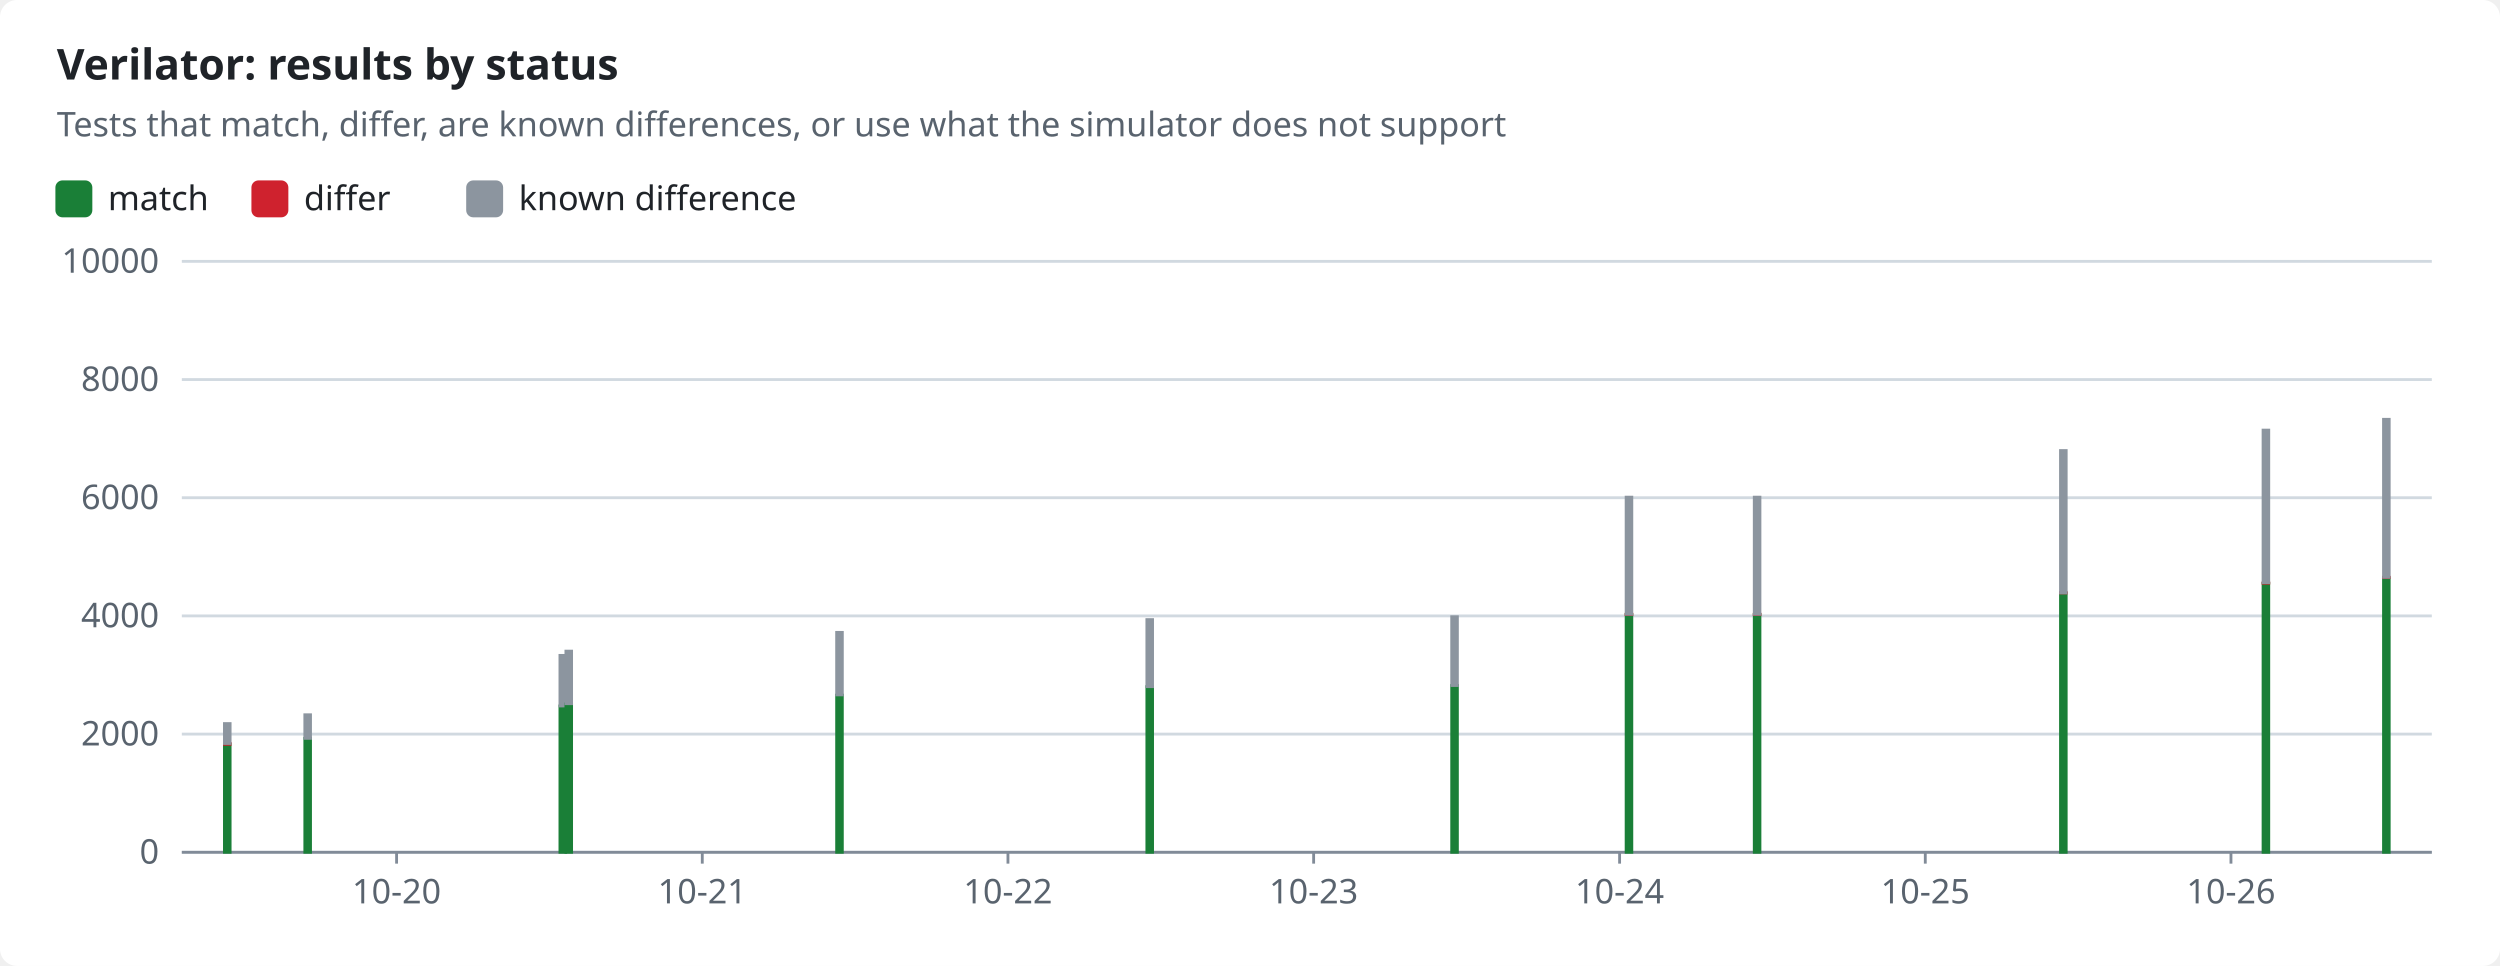
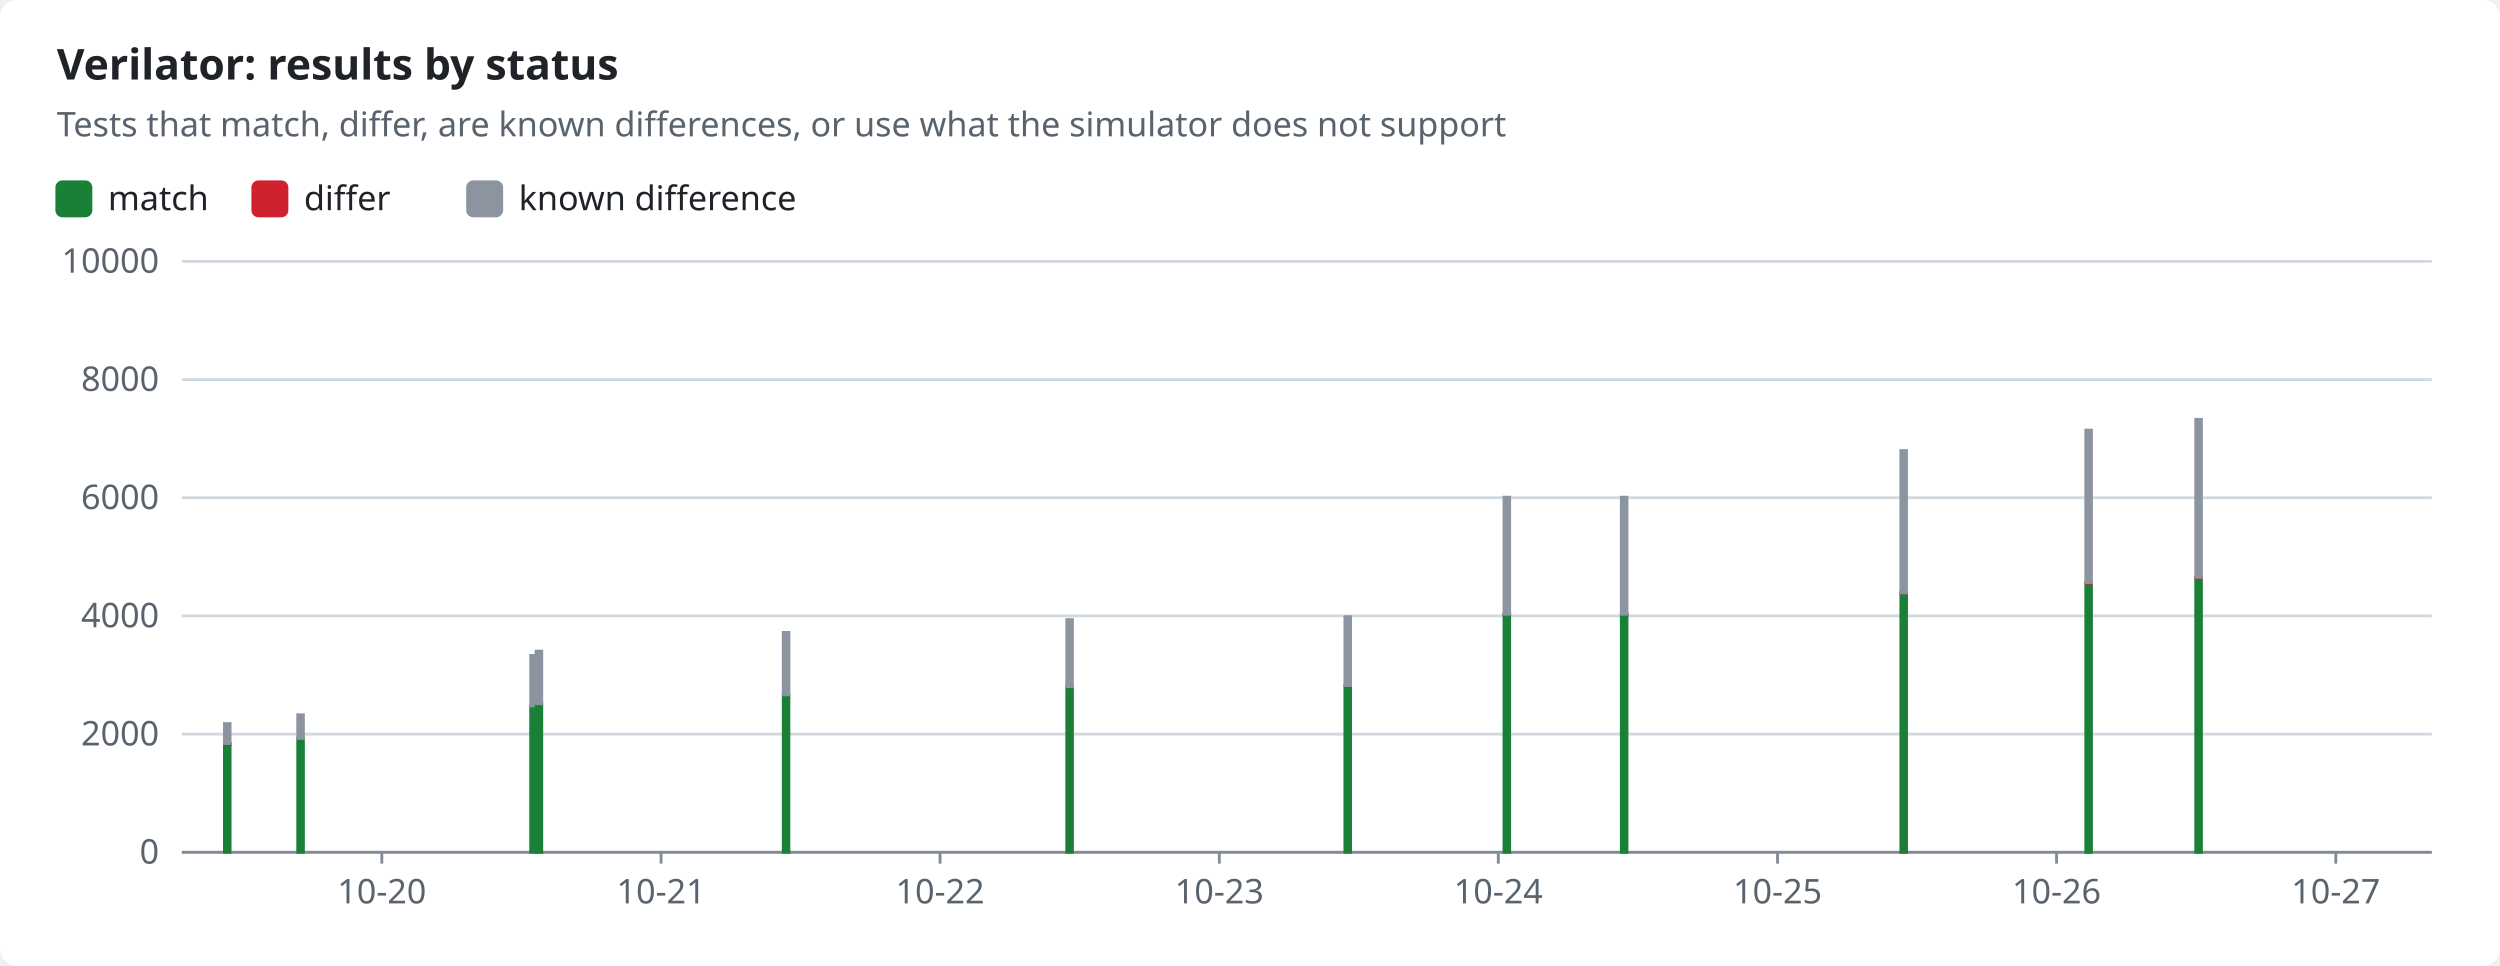
<svg xmlns="http://www.w3.org/2000/svg" width="880" height="340" viewBox="0 0 880 340" role="img">
  <style>text{font-family:-apple-system,BlinkMacSystemFont,"Segoe UI","Noto Sans",Helvetica,Arial,sans-serif;font-size:12px;fill:#1f2328;stroke:none}.bg{fill:#ffffff}.muted{fill:#59636e}.title{font-size:15px;font-weight:600}.grid{stroke:#d1d9e0;stroke-width:1}.axis{stroke:#818b98;stroke-width:1}.line{fill:none;stroke-width:2}.dashed{stroke-dasharray:5 4}.c-pass{stroke:#1a7f37;fill:#1a7f37}.c-fail{stroke:#cf222e;fill:#cf222e}.c-known{stroke:#8c959f;fill:#8c959f}.c-unsupported{stroke:#bf8700;fill:#bf8700}.line{fill:none}.mk{fill:none;stroke-width:1.6}@media (prefers-color-scheme:dark){text{fill:#f0f6fc}.bg{fill:#0d1117}.muted{fill:#9198a1}.grid{stroke:#3d444d}.axis{stroke:#656c76}.c-pass{stroke:#3fb950;fill:#3fb950}.c-fail{stroke:#f85149;fill:#f85149}.c-known{stroke:#6e7681;fill:#6e7681}.c-unsupported{stroke:#d29922;fill:#d29922}.line{fill:none}.mk{fill:none;stroke-width:1.6}}</style>
  <rect class="bg" width="880" height="340" rx="6" />
  <text x="20.0" y="28.0" class="title" text-anchor="start">Verilator: results by status</text>
  <text x="20.0" y="48.0" class="muted" text-anchor="start">Tests that match, differ, are known differences, or use what the simulator does not support</text>
  <rect class="c-pass" x="20" y="64" width="12" height="12" rx="2" />
  <text x="38.0" y="74.0" text-anchor="start">match</text>
  <rect class="c-fail" x="89.0" y="64" width="12" height="12" rx="2" />
  <text x="107.0" y="74.0" text-anchor="start">differ</text>
  <rect class="c-known" x="164.6" y="64" width="12" height="12" rx="2" />
  <text x="182.6" y="74.0" text-anchor="start">known difference</text>
  <line class="grid" x1="64" x2="856" y1="300.0" y2="300.0" />
  <text x="56.0" y="304.0" class="muted" text-anchor="end">0</text>
  <line class="grid" x1="64" x2="856" y1="258.4" y2="258.4" />
  <text x="56.0" y="262.4" class="muted" text-anchor="end">2000</text>
  <line class="grid" x1="64" x2="856" y1="216.8" y2="216.8" />
  <text x="56.0" y="220.8" class="muted" text-anchor="end">4000</text>
  <line class="grid" x1="64" x2="856" y1="175.2" y2="175.2" />
  <text x="56.0" y="179.2" class="muted" text-anchor="end">6000</text>
  <line class="grid" x1="64" x2="856" y1="133.6" y2="133.6" />
  <text x="56.0" y="137.6" class="muted" text-anchor="end">8000</text>
  <line class="grid" x1="64" x2="856" y1="92.0" y2="92.0" />
  <text x="56.0" y="96.0" class="muted" text-anchor="end">10000</text>
  <line class="axis" x1="64" x2="856" y1="300" y2="300" />
-   <line class="axis" x1="139.6" x2="139.6" y1="300" y2="304" />
-   <text x="139.6" y="318.0" class="muted" text-anchor="middle">10-20</text>
-   <line class="axis" x1="247.2" x2="247.2" y1="300" y2="304" />
-   <text x="247.2" y="318.0" class="muted" text-anchor="middle">10-21</text>
-   <line class="axis" x1="354.8" x2="354.8" y1="300" y2="304" />
-   <text x="354.8" y="318.0" class="muted" text-anchor="middle">10-22</text>
-   <line class="axis" x1="462.4" x2="462.4" y1="300" y2="304" />
-   <text x="462.4" y="318.0" class="muted" text-anchor="middle">10-23</text>
-   <line class="axis" x1="570.1" x2="570.1" y1="300" y2="304" />
-   <text x="570.1" y="318.0" class="muted" text-anchor="middle">10-24</text>
-   <line class="axis" x1="677.7" x2="677.7" y1="300" y2="304" />
-   <text x="677.7" y="318.0" class="muted" text-anchor="middle">10-25</text>
-   <line class="axis" x1="785.3" x2="785.3" y1="300" y2="304" />
-   <text x="785.3" y="318.0" class="muted" text-anchor="middle">10-26</text>
+   <line class="axis" x1="134.4" x2="134.4" y1="300" y2="304" />
+   <text x="134.4" y="318.0" class="muted" text-anchor="middle">10-20</text>
+   <line class="axis" x1="232.7" x2="232.7" y1="300" y2="304" />
+   <text x="232.7" y="318.0" class="muted" text-anchor="middle">10-21</text>
+   <line class="axis" x1="330.9" x2="330.9" y1="300" y2="304" />
+   <text x="330.9" y="318.0" class="muted" text-anchor="middle">10-22</text>
+   <line class="axis" x1="429.2" x2="429.2" y1="300" y2="304" />
+   <text x="429.2" y="318.0" class="muted" text-anchor="middle">10-23</text>
+   <line class="axis" x1="527.4" x2="527.4" y1="300" y2="304" />
+   <text x="527.4" y="318.0" class="muted" text-anchor="middle">10-24</text>
+   <line class="axis" x1="625.7" x2="625.7" y1="300" y2="304" />
+   <text x="625.7" y="318.0" class="muted" text-anchor="middle">10-25</text>
+   <line class="axis" x1="723.9" x2="723.9" y1="300" y2="304" />
+   <text x="723.9" y="318.0" class="muted" text-anchor="middle">10-26</text>
+   <line class="axis" x1="822.2" x2="822.2" y1="300" y2="304" />
+   <text x="822.2" y="318.0" class="muted" text-anchor="middle">10-27</text>
  <rect class="c-pass" x="79.0" y="262.0" width="2.0" height="38.0" />
  <rect class="c-fail" x="79.0" y="261.7" width="2.0" height="0.3" />
  <rect class="c-known" x="79.0" y="254.7" width="2.0" height="7.0" />
-   <rect class="c-pass" x="107.3" y="259.9" width="2.0" height="40.1" />
-   <rect class="c-known" x="107.3" y="251.6" width="2.0" height="8.3" />
-   <rect class="c-pass" x="197.1" y="248.5" width="2.0" height="51.5" />
-   <rect class="c-known" x="197.1" y="230.7" width="2.0" height="17.8" />
-   <rect class="c-pass" x="199.2" y="247.8" width="2.0" height="52.2" />
-   <rect class="c-known" x="199.2" y="229.2" width="2.0" height="18.5" />
-   <rect class="c-pass" x="294.5" y="244.7" width="2.0" height="55.3" />
-   <rect class="c-known" x="294.5" y="222.6" width="2.0" height="22.0" />
-   <rect class="c-pass" x="403.7" y="241.7" width="2.0" height="58.3" />
-   <rect class="c-fail" x="403.7" y="241.7" width="2.0" height="0.0" />
-   <rect class="c-known" x="403.7" y="218.1" width="2.0" height="23.6" />
-   <rect class="c-pass" x="511.0" y="241.3" width="2.0" height="58.7" />
-   <rect class="c-fail" x="511.0" y="241.3" width="2.0" height="0.0" />
-   <rect class="c-known" x="511.0" y="217.1" width="2.0" height="24.2" />
-   <rect class="c-pass" x="572.4" y="216.3" width="2.0" height="83.7" />
-   <rect class="c-fail" x="572.4" y="216.2" width="2.0" height="0.1" />
-   <rect class="c-known" x="572.4" y="175.0" width="2.0" height="41.2" />
-   <rect class="c-pass" x="617.5" y="216.3" width="2.0" height="83.7" />
-   <rect class="c-fail" x="617.5" y="216.2" width="2.0" height="0.1" />
-   <rect class="c-known" x="617.5" y="175.0" width="2.0" height="41.2" />
-   <rect class="c-pass" x="725.3" y="208.8" width="2.0" height="91.2" />
-   <rect class="c-fail" x="725.3" y="208.6" width="2.0" height="0.1" />
-   <rect class="c-known" x="725.3" y="158.6" width="2.0" height="50.1" />
-   <rect class="c-pass" x="796.6" y="205.3" width="2.0" height="94.7" />
-   <rect class="c-fail" x="796.6" y="205.2" width="2.0" height="0.1" />
-   <rect class="c-known" x="796.6" y="151.4" width="2.0" height="53.7" />
-   <rect class="c-pass" x="839.0" y="203.4" width="2.0" height="96.6" />
-   <rect class="c-fail" x="839.0" y="203.2" width="2.0" height="0.1" />
-   <rect class="c-known" x="839.0" y="147.6" width="2.0" height="55.6" />
+   <rect class="c-pass" x="104.8" y="259.9" width="2.0" height="40.1" />
+   <rect class="c-known" x="104.8" y="251.6" width="2.0" height="8.3" />
+   <rect class="c-pass" x="186.8" y="248.5" width="2.0" height="51.5" />
+   <rect class="c-known" x="186.8" y="230.7" width="2.0" height="17.8" />
+   <rect class="c-pass" x="188.7" y="247.8" width="2.0" height="52.2" />
+   <rect class="c-known" x="188.7" y="229.2" width="2.0" height="18.5" />
+   <rect class="c-pass" x="275.7" y="244.7" width="2.0" height="55.3" />
+   <rect class="c-known" x="275.7" y="222.6" width="2.0" height="22.0" />
+   <rect class="c-pass" x="375.5" y="241.7" width="2.0" height="58.3" />
+   <rect class="c-fail" x="375.5" y="241.7" width="2.0" height="0.0" />
+   <rect class="c-known" x="375.5" y="218.1" width="2.0" height="23.6" />
+   <rect class="c-pass" x="473.4" y="241.3" width="2.0" height="58.7" />
+   <rect class="c-fail" x="473.4" y="241.3" width="2.0" height="0.0" />
+   <rect class="c-known" x="473.4" y="217.1" width="2.0" height="24.2" />
+   <rect class="c-pass" x="529.4" y="216.3" width="2.0" height="83.7" />
+   <rect class="c-fail" x="529.4" y="216.2" width="2.0" height="0.1" />
+   <rect class="c-known" x="529.4" y="175.0" width="2.0" height="41.2" />
+   <rect class="c-pass" x="570.7" y="216.3" width="2.0" height="83.7" />
+   <rect class="c-fail" x="570.7" y="216.2" width="2.0" height="0.1" />
+   <rect class="c-known" x="570.7" y="175.0" width="2.0" height="41.2" />
+   <rect class="c-pass" x="669.1" y="208.8" width="2.0" height="91.2" />
+   <rect class="c-fail" x="669.1" y="208.6" width="2.0" height="0.1" />
+   <rect class="c-known" x="669.1" y="158.6" width="2.0" height="50.1" />
+   <rect class="c-pass" x="734.2" y="205.3" width="2.0" height="94.7" />
+   <rect class="c-fail" x="734.2" y="205.2" width="2.0" height="0.1" />
+   <rect class="c-known" x="734.2" y="151.4" width="2.0" height="53.7" />
+   <rect class="c-pass" x="772.9" y="203.4" width="2.0" height="96.6" />
+   <rect class="c-fail" x="772.9" y="203.2" width="2.0" height="0.1" />
+   <rect class="c-known" x="772.9" y="147.6" width="2.0" height="55.6" />
</svg>
